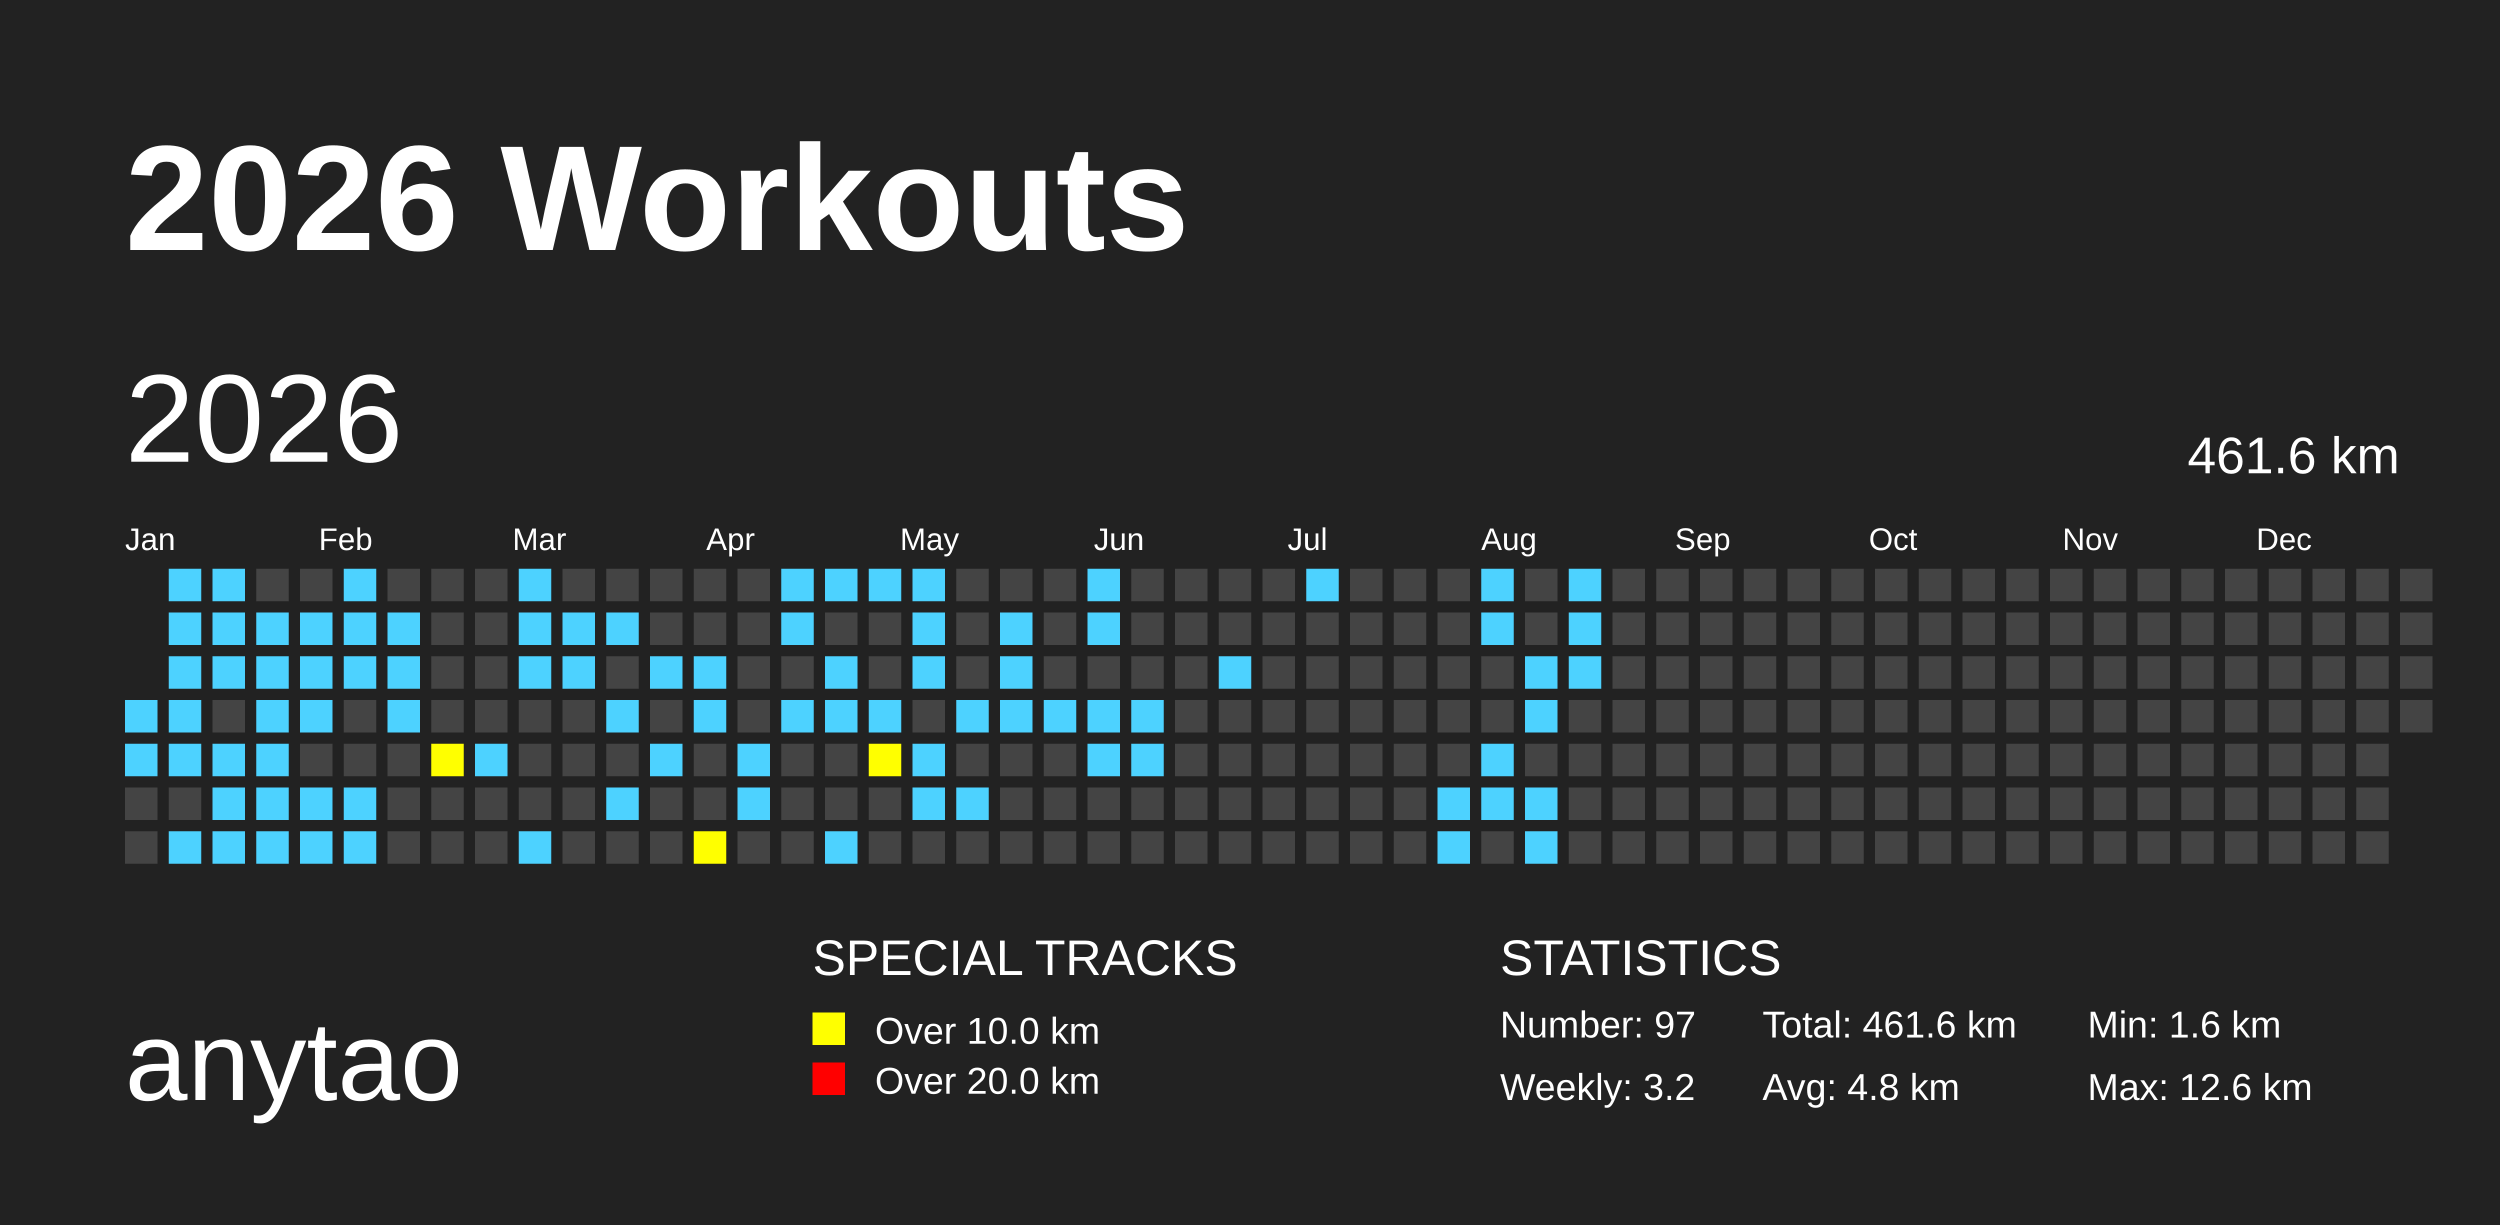
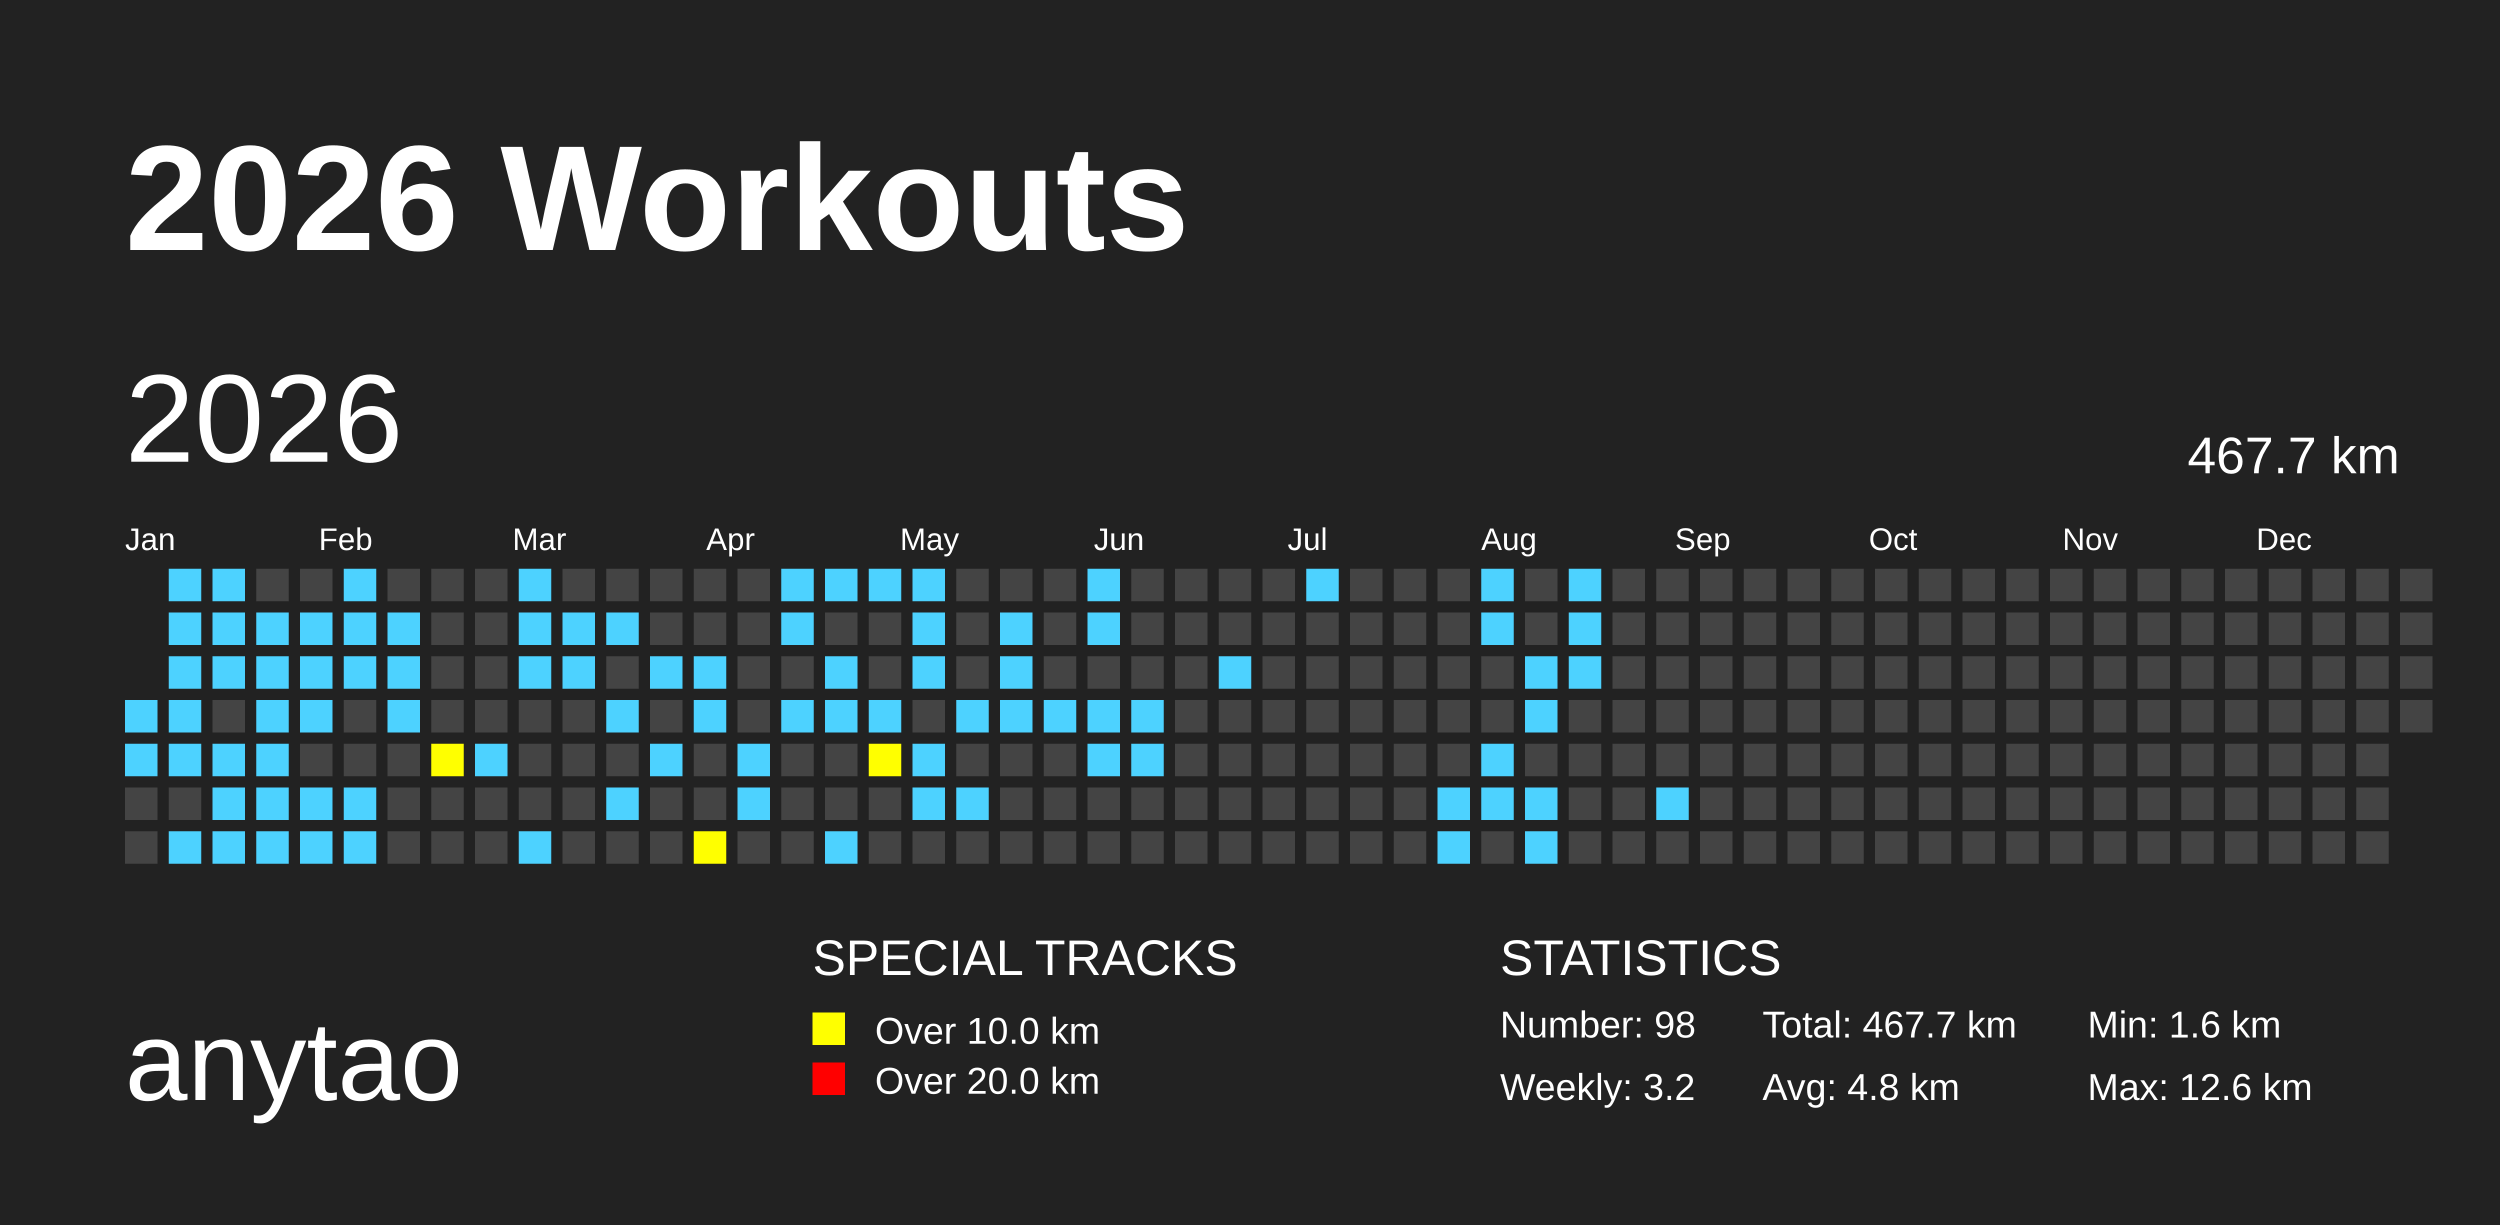
<svg xmlns="http://www.w3.org/2000/svg" baseProfile="full" height="98mm" version="1.1" viewBox="0,0,200,98" width="200mm">
  <defs>
    <pattern height="2" id="indoor-stripe" patternUnits="userSpaceOnUse" width="2">
      <line stroke="white" stroke-opacity="0.45" stroke-width="0.5" x1="0" x2="2" y1="2" y2="0" />
    </pattern>
  </defs>
  <rect fill="#222222" height="98" width="200" x="0" y="0" />
  <text fill="#FFFFFF" style="font-size:12px; font-family:Arial; font-weight:bold;" x="10" y="20">2026 Workouts</text>
  <text fill="#FFFFFF" style="font-size:9px; font-family:Arial" x="10" y="88">anytao</text>
  <text fill="#FFFFFF" style="font-size:4px; font-family:Arial" x="65" y="78">SPECIAL TRACKS</text>
  <rect fill="yellow" height="2.6" width="2.6" x="65" y="81" />
  <text fill="#FFFFFF" style="font-size:3px; font-family:Arial" x="70" y="83.5">Over 10.0 km</text>
  <rect fill="red" height="2.6" width="2.6" x="65" y="85" />
  <text fill="#FFFFFF" style="font-size:3px; font-family:Arial" x="70" y="87.5">Over 20.0 km</text>
  <text fill="#FFFFFF" style="font-size:4px; font-family:Arial" x="120" y="78">STATISTICS</text>
-   <text fill="#FFFFFF" style="font-size:3px; font-family:Arial" x="120" y="83">Number: 97</text>
+   <text fill="#FFFFFF" style="font-size:3px; font-family:Arial" x="120" y="83">Number: 98</text>
  <text fill="#FFFFFF" style="font-size:3px; font-family:Arial" x="120" y="88">Weekly: 3.2</text>
-   <text fill="#FFFFFF" style="font-size:3px; font-family:Arial" x="141" y="83">Total: 461.6 km</text>
+   <text fill="#FFFFFF" style="font-size:3px; font-family:Arial" x="141" y="83">Total: 467.7 km</text>
  <text fill="#FFFFFF" style="font-size:3px; font-family:Arial" x="141" y="88">Avg: 4.8 km</text>
  <text fill="#FFFFFF" style="font-size:3px; font-family:Arial" x="167" y="83">Min: 1.6 km</text>
  <text fill="#FFFFFF" style="font-size:3px; font-family:Arial" x="167" y="88">Max: 12.6 km</text>
  <text dominant-baseline="hanging" fill="#FFFFFF" style="font-size:10.0px; font-family:Arial;" x="10" y="30">2026</text>
-   <text dominant-baseline="hanging" fill="#FFFFFF" style="font-size:4.125px; font-family:Arial;" x="175" y="35">461.6 km</text>
+   <text dominant-baseline="hanging" fill="#FFFFFF" style="font-size:4.125px; font-family:Arial;" x="175" y="35">467.7 km</text>
  <text fill="#FFFFFF" style="font-size:2.5px; font-family:Arial" x="10.0" y="44">Jan</text>
  <text fill="#FFFFFF" style="font-size:2.5px; font-family:Arial" x="25.5" y="44">Feb</text>
  <text fill="#FFFFFF" style="font-size:2.5px; font-family:Arial" x="41.0" y="44">Mar</text>
  <text fill="#FFFFFF" style="font-size:2.5px; font-family:Arial" x="56.5" y="44">Apr</text>
  <text fill="#FFFFFF" style="font-size:2.5px; font-family:Arial" x="72.0" y="44">May</text>
  <text fill="#FFFFFF" style="font-size:2.5px; font-family:Arial" x="87.5" y="44">Jun</text>
  <text fill="#FFFFFF" style="font-size:2.5px; font-family:Arial" x="103.0" y="44">Jul</text>
  <text fill="#FFFFFF" style="font-size:2.5px; font-family:Arial" x="118.5" y="44">Aug</text>
  <text fill="#FFFFFF" style="font-size:2.5px; font-family:Arial" x="134.0" y="44">Sep</text>
  <text fill="#FFFFFF" style="font-size:2.5px; font-family:Arial" x="149.5" y="44">Oct</text>
  <text fill="#FFFFFF" style="font-size:2.5px; font-family:Arial" x="165.0" y="44">Nov</text>
  <text fill="#FFFFFF" style="font-size:2.5px; font-family:Arial" x="180.5" y="44">Dec</text>
  <rect fill="#4DD2FF" height="2.6" width="2.6" x="10.0" y="56.0" />
  <rect fill="#4DD2FF" height="2.6" width="2.6" x="10.0" y="59.5" />
  <rect fill="#444444" height="2.6" width="2.6" x="10.0" y="63.0" />
  <rect fill="#444444" height="2.6" width="2.6" x="10.0" y="66.5" />
  <rect fill="#4DD2FF" height="2.6" width="2.6" x="13.5" y="45.5" />
  <rect fill="#4DD2FF" height="2.6" width="2.6" x="13.5" y="49.0" />
  <rect fill="#4DD2FF" height="2.6" width="2.6" x="13.5" y="52.5" />
  <rect fill="#4DD2FF" height="2.6" width="2.6" x="13.5" y="56.0" />
  <rect fill="#4DD2FF" height="2.6" width="2.6" x="13.5" y="59.5" />
  <rect fill="#444444" height="2.6" width="2.6" x="13.5" y="63.0" />
  <rect fill="#4DD2FF" height="2.6" width="2.6" x="13.5" y="66.5" />
  <rect fill="#4DD2FF" height="2.6" width="2.6" x="17.0" y="45.5" />
  <rect fill="#4DD2FF" height="2.6" width="2.6" x="17.0" y="49.0" />
  <rect fill="#4DD2FF" height="2.6" width="2.6" x="17.0" y="52.5" />
  <rect fill="#444444" height="2.6" width="2.6" x="17.0" y="56.0" />
  <rect fill="#4DD2FF" height="2.6" width="2.6" x="17.0" y="59.5" />
  <rect fill="#4DD2FF" height="2.6" width="2.6" x="17.0" y="63.0" />
  <rect fill="#4DD2FF" height="2.6" width="2.6" x="17.0" y="66.5" />
  <rect fill="#444444" height="2.6" width="2.6" x="20.5" y="45.5" />
  <rect fill="#4DD2FF" height="2.6" width="2.6" x="20.5" y="49.0" />
  <rect fill="#4DD2FF" height="2.6" width="2.6" x="20.5" y="52.5" />
  <rect fill="#4DD2FF" height="2.6" width="2.6" x="20.5" y="56.0" />
  <rect fill="#4DD2FF" height="2.6" width="2.6" x="20.5" y="59.5" />
  <rect fill="#4DD2FF" height="2.6" width="2.6" x="20.5" y="63.0" />
  <rect fill="#4DD2FF" height="2.6" width="2.6" x="20.5" y="66.5" />
  <rect fill="#444444" height="2.6" width="2.6" x="24.0" y="45.5" />
  <rect fill="#4DD2FF" height="2.6" width="2.6" x="24.0" y="49.0" />
  <rect fill="#4DD2FF" height="2.6" width="2.6" x="24.0" y="52.5" />
  <rect fill="#4DD2FF" height="2.6" width="2.6" x="24.0" y="56.0" />
  <rect fill="#444444" height="2.6" width="2.6" x="24.0" y="59.5" />
  <rect fill="#4DD2FF" height="2.6" width="2.6" x="24.0" y="63.0" />
  <rect fill="#4DD2FF" height="2.6" width="2.6" x="24.0" y="66.5" />
  <rect fill="#4DD2FF" height="2.6" width="2.6" x="27.5" y="45.5" />
  <rect fill="#4DD2FF" height="2.6" width="2.6" x="27.5" y="49.0" />
  <rect fill="#4DD2FF" height="2.6" width="2.6" x="27.5" y="52.5" />
  <rect fill="#444444" height="2.6" width="2.6" x="27.5" y="56.0" />
  <rect fill="#444444" height="2.6" width="2.6" x="27.5" y="59.5" />
  <rect fill="#4DD2FF" height="2.6" width="2.6" x="27.5" y="63.0" />
  <rect fill="#4DD2FF" height="2.6" width="2.6" x="27.5" y="66.5" />
  <rect fill="#444444" height="2.6" width="2.6" x="31.0" y="45.5" />
  <rect fill="#4DD2FF" height="2.6" width="2.6" x="31.0" y="49.0" />
  <rect fill="#4DD2FF" height="2.6" width="2.6" x="31.0" y="52.5" />
  <rect fill="#4DD2FF" height="2.6" width="2.6" x="31.0" y="56.0" />
  <rect fill="#444444" height="2.6" width="2.6" x="31.0" y="59.5" />
  <rect fill="#444444" height="2.6" width="2.6" x="31.0" y="63.0" />
  <rect fill="#444444" height="2.6" width="2.6" x="31.0" y="66.5" />
  <rect fill="#444444" height="2.6" width="2.6" x="34.5" y="45.5" />
  <rect fill="#444444" height="2.6" width="2.6" x="34.5" y="49.0" />
  <rect fill="#444444" height="2.6" width="2.6" x="34.5" y="52.5" />
  <rect fill="#444444" height="2.6" width="2.6" x="34.5" y="56.0" />
  <rect fill="yellow" height="2.6" width="2.6" x="34.5" y="59.5" />
  <rect fill="#444444" height="2.6" width="2.6" x="34.5" y="63.0" />
  <rect fill="#444444" height="2.6" width="2.6" x="34.5" y="66.5" />
  <rect fill="#444444" height="2.6" width="2.6" x="38.0" y="45.5" />
  <rect fill="#444444" height="2.6" width="2.6" x="38.0" y="49.0" />
  <rect fill="#444444" height="2.6" width="2.6" x="38.0" y="52.5" />
  <rect fill="#444444" height="2.6" width="2.6" x="38.0" y="56.0" />
  <rect fill="#4DD2FF" height="2.6" width="2.6" x="38.0" y="59.5" />
  <rect fill="#444444" height="2.6" width="2.6" x="38.0" y="63.0" />
  <rect fill="#444444" height="2.6" width="2.6" x="38.0" y="66.5" />
  <rect fill="#4DD2FF" height="2.6" width="2.6" x="41.5" y="45.5" />
  <rect fill="#4DD2FF" height="2.6" width="2.6" x="41.5" y="49.0" />
  <rect fill="#4DD2FF" height="2.6" width="2.6" x="41.5" y="52.5" />
  <rect fill="#444444" height="2.6" width="2.6" x="41.5" y="56.0" />
  <rect fill="#444444" height="2.6" width="2.6" x="41.5" y="59.5" />
  <rect fill="#444444" height="2.6" width="2.6" x="41.5" y="63.0" />
  <rect fill="#4DD2FF" height="2.6" width="2.6" x="41.5" y="66.5" />
  <rect fill="#444444" height="2.6" width="2.6" x="45.0" y="45.5" />
  <rect fill="#4DD2FF" height="2.6" width="2.6" x="45.0" y="49.0" />
  <rect fill="#4DD2FF" height="2.6" width="2.6" x="45.0" y="52.5" />
  <rect fill="#444444" height="2.6" width="2.6" x="45.0" y="56.0" />
  <rect fill="#444444" height="2.6" width="2.6" x="45.0" y="59.5" />
  <rect fill="#444444" height="2.6" width="2.6" x="45.0" y="63.0" />
  <rect fill="#444444" height="2.6" width="2.6" x="45.0" y="66.5" />
  <rect fill="#444444" height="2.6" width="2.6" x="48.5" y="45.5" />
  <rect fill="#4DD2FF" height="2.6" width="2.6" x="48.5" y="49.0" />
  <rect fill="#444444" height="2.6" width="2.6" x="48.5" y="52.5" />
  <rect fill="#4DD2FF" height="2.6" width="2.6" x="48.5" y="56.0" />
  <rect fill="#444444" height="2.6" width="2.6" x="48.5" y="59.5" />
  <rect fill="#4DD2FF" height="2.6" width="2.6" x="48.5" y="63.0" />
  <rect fill="#444444" height="2.6" width="2.6" x="48.5" y="66.5" />
  <rect fill="#444444" height="2.6" width="2.6" x="52.0" y="45.5" />
  <rect fill="#444444" height="2.6" width="2.6" x="52.0" y="49.0" />
  <rect fill="#4DD2FF" height="2.6" width="2.6" x="52.0" y="52.5" />
  <rect fill="#444444" height="2.6" width="2.6" x="52.0" y="56.0" />
  <rect fill="#4DD2FF" height="2.6" width="2.6" x="52.0" y="59.5" />
  <rect fill="#444444" height="2.6" width="2.6" x="52.0" y="63.0" />
  <rect fill="#444444" height="2.6" width="2.6" x="52.0" y="66.5" />
  <rect fill="#444444" height="2.6" width="2.6" x="55.5" y="45.5" />
  <rect fill="#444444" height="2.6" width="2.6" x="55.5" y="49.0" />
  <rect fill="#4DD2FF" height="2.6" width="2.6" x="55.5" y="52.5" />
  <rect fill="#4DD2FF" height="2.6" width="2.6" x="55.5" y="56.0" />
  <rect fill="#444444" height="2.6" width="2.6" x="55.5" y="59.5" />
  <rect fill="#444444" height="2.6" width="2.6" x="55.5" y="63.0" />
  <rect fill="yellow" height="2.6" width="2.6" x="55.5" y="66.5" />
  <rect fill="#444444" height="2.6" width="2.6" x="59.0" y="45.5" />
  <rect fill="#444444" height="2.6" width="2.6" x="59.0" y="49.0" />
  <rect fill="#444444" height="2.6" width="2.6" x="59.0" y="52.5" />
  <rect fill="#444444" height="2.6" width="2.6" x="59.0" y="56.0" />
  <rect fill="#4DD2FF" height="2.6" width="2.6" x="59.0" y="59.5" />
  <rect fill="#4DD2FF" height="2.6" width="2.6" x="59.0" y="63.0" />
  <rect fill="#444444" height="2.6" width="2.6" x="59.0" y="66.5" />
  <rect fill="#4DD2FF" height="2.6" width="2.6" x="62.5" y="45.5" />
  <rect fill="#4DD2FF" height="2.6" width="2.6" x="62.5" y="49.0" />
  <rect fill="#444444" height="2.6" width="2.6" x="62.5" y="52.5" />
  <rect fill="#4DD2FF" height="2.6" width="2.6" x="62.5" y="56.0" />
  <rect fill="#444444" height="2.6" width="2.6" x="62.5" y="59.5" />
  <rect fill="#444444" height="2.6" width="2.6" x="62.5" y="63.0" />
  <rect fill="#444444" height="2.6" width="2.6" x="62.5" y="66.5" />
  <rect fill="#4DD2FF" height="2.6" width="2.6" x="66.0" y="45.5" />
  <rect fill="#444444" height="2.6" width="2.6" x="66.0" y="49.0" />
  <rect fill="#4DD2FF" height="2.6" width="2.6" x="66.0" y="52.5" />
  <rect fill="#4DD2FF" height="2.6" width="2.6" x="66.0" y="56.0" />
  <rect fill="#444444" height="2.6" width="2.6" x="66.0" y="59.5" />
  <rect fill="#444444" height="2.6" width="2.6" x="66.0" y="63.0" />
  <rect fill="#4DD2FF" height="2.6" width="2.6" x="66.0" y="66.5" />
  <rect fill="#4DD2FF" height="2.6" width="2.6" x="69.5" y="45.5" />
  <rect fill="#444444" height="2.6" width="2.6" x="69.5" y="49.0" />
  <rect fill="#444444" height="2.6" width="2.6" x="69.5" y="52.5" />
  <rect fill="#4DD2FF" height="2.6" width="2.6" x="69.5" y="56.0" />
  <rect fill="yellow" height="2.6" width="2.6" x="69.5" y="59.5" />
  <rect fill="#444444" height="2.6" width="2.6" x="69.5" y="63.0" />
  <rect fill="#444444" height="2.6" width="2.6" x="69.5" y="66.5" />
  <rect fill="#4DD2FF" height="2.6" width="2.6" x="73.0" y="45.5" />
  <rect fill="#4DD2FF" height="2.6" width="2.6" x="73.0" y="49.0" />
  <rect fill="#4DD2FF" height="2.6" width="2.6" x="73.0" y="52.5" />
  <rect fill="#444444" height="2.6" width="2.6" x="73.0" y="56.0" />
  <rect fill="#4DD2FF" height="2.6" width="2.6" x="73.0" y="59.5" />
  <rect fill="#4DD2FF" height="2.6" width="2.6" x="73.0" y="63.0" />
  <rect fill="#444444" height="2.6" width="2.6" x="73.0" y="66.5" />
  <rect fill="#444444" height="2.6" width="2.6" x="76.5" y="45.5" />
  <rect fill="#444444" height="2.6" width="2.6" x="76.5" y="49.0" />
  <rect fill="#444444" height="2.6" width="2.6" x="76.5" y="52.5" />
  <rect fill="#4DD2FF" height="2.6" width="2.6" x="76.5" y="56.0" />
  <rect fill="#444444" height="2.6" width="2.6" x="76.5" y="59.5" />
  <rect fill="#4DD2FF" height="2.6" width="2.6" x="76.5" y="63.0" />
  <rect fill="#444444" height="2.6" width="2.6" x="76.5" y="66.5" />
  <rect fill="#444444" height="2.6" width="2.6" x="80.0" y="45.5" />
  <rect fill="#4DD2FF" height="2.6" width="2.6" x="80.0" y="49.0" />
  <rect fill="#4DD2FF" height="2.6" width="2.6" x="80.0" y="52.5" />
  <rect fill="#4DD2FF" height="2.6" width="2.6" x="80.0" y="56.0" />
  <rect fill="#444444" height="2.6" width="2.6" x="80.0" y="59.5" />
  <rect fill="#444444" height="2.6" width="2.6" x="80.0" y="63.0" />
  <rect fill="#444444" height="2.6" width="2.6" x="80.0" y="66.5" />
  <rect fill="#444444" height="2.6" width="2.6" x="83.5" y="45.5" />
  <rect fill="#444444" height="2.6" width="2.6" x="83.5" y="49.0" />
  <rect fill="#444444" height="2.6" width="2.6" x="83.5" y="52.5" />
  <rect fill="#4DD2FF" height="2.6" width="2.6" x="83.5" y="56.0" />
  <rect fill="#444444" height="2.6" width="2.6" x="83.5" y="59.5" />
  <rect fill="#444444" height="2.6" width="2.6" x="83.5" y="63.0" />
  <rect fill="#444444" height="2.6" width="2.6" x="83.5" y="66.5" />
  <rect fill="#4DD2FF" height="2.6" width="2.6" x="87.0" y="45.5" />
  <rect fill="#4DD2FF" height="2.6" width="2.6" x="87.0" y="49.0" />
  <rect fill="#444444" height="2.6" width="2.6" x="87.0" y="52.5" />
  <rect fill="#4DD2FF" height="2.6" width="2.6" x="87.0" y="56.0" />
  <rect fill="#4DD2FF" height="2.6" width="2.6" x="87.0" y="59.5" />
  <rect fill="#444444" height="2.6" width="2.6" x="87.0" y="63.0" />
  <rect fill="#444444" height="2.6" width="2.6" x="87.0" y="66.5" />
  <rect fill="#444444" height="2.6" width="2.6" x="90.5" y="45.5" />
  <rect fill="#444444" height="2.6" width="2.6" x="90.5" y="49.0" />
  <rect fill="#444444" height="2.6" width="2.6" x="90.5" y="52.5" />
  <rect fill="#4DD2FF" height="2.6" width="2.6" x="90.5" y="56.0" />
  <rect fill="#4DD2FF" height="2.6" width="2.6" x="90.5" y="59.5" />
  <rect fill="#444444" height="2.6" width="2.6" x="90.5" y="63.0" />
  <rect fill="#444444" height="2.6" width="2.6" x="90.5" y="66.5" />
  <rect fill="#444444" height="2.6" width="2.6" x="94.0" y="45.5" />
  <rect fill="#444444" height="2.6" width="2.6" x="94.0" y="49.0" />
  <rect fill="#444444" height="2.6" width="2.6" x="94.0" y="52.5" />
  <rect fill="#444444" height="2.6" width="2.6" x="94.0" y="56.0" />
  <rect fill="#444444" height="2.6" width="2.6" x="94.0" y="59.5" />
  <rect fill="#444444" height="2.6" width="2.6" x="94.0" y="63.0" />
  <rect fill="#444444" height="2.6" width="2.6" x="94.0" y="66.5" />
  <rect fill="#444444" height="2.6" width="2.6" x="97.5" y="45.5" />
  <rect fill="#444444" height="2.6" width="2.6" x="97.5" y="49.0" />
  <rect fill="#4DD2FF" height="2.6" width="2.6" x="97.5" y="52.5" />
  <rect fill="#444444" height="2.6" width="2.6" x="97.5" y="56.0" />
  <rect fill="#444444" height="2.6" width="2.6" x="97.5" y="59.5" />
  <rect fill="#444444" height="2.6" width="2.6" x="97.5" y="63.0" />
  <rect fill="#444444" height="2.6" width="2.6" x="97.5" y="66.5" />
  <rect fill="#444444" height="2.6" width="2.6" x="101.0" y="45.5" />
  <rect fill="#444444" height="2.6" width="2.6" x="101.0" y="49.0" />
  <rect fill="#444444" height="2.6" width="2.6" x="101.0" y="52.5" />
  <rect fill="#444444" height="2.6" width="2.6" x="101.0" y="56.0" />
  <rect fill="#444444" height="2.6" width="2.6" x="101.0" y="59.5" />
  <rect fill="#444444" height="2.6" width="2.6" x="101.0" y="63.0" />
  <rect fill="#444444" height="2.6" width="2.6" x="101.0" y="66.5" />
  <rect fill="#4DD2FF" height="2.6" width="2.6" x="104.5" y="45.5" />
  <rect fill="#444444" height="2.6" width="2.6" x="104.5" y="49.0" />
  <rect fill="#444444" height="2.6" width="2.6" x="104.5" y="52.5" />
  <rect fill="#444444" height="2.6" width="2.6" x="104.5" y="56.0" />
  <rect fill="#444444" height="2.6" width="2.6" x="104.5" y="59.5" />
  <rect fill="#444444" height="2.6" width="2.6" x="104.5" y="63.0" />
  <rect fill="#444444" height="2.6" width="2.6" x="104.5" y="66.5" />
  <rect fill="#444444" height="2.6" width="2.6" x="108.0" y="45.5" />
  <rect fill="#444444" height="2.6" width="2.6" x="108.0" y="49.0" />
  <rect fill="#444444" height="2.6" width="2.6" x="108.0" y="52.5" />
  <rect fill="#444444" height="2.6" width="2.6" x="108.0" y="56.0" />
  <rect fill="#444444" height="2.6" width="2.6" x="108.0" y="59.5" />
  <rect fill="#444444" height="2.6" width="2.6" x="108.0" y="63.0" />
  <rect fill="#444444" height="2.6" width="2.6" x="108.0" y="66.5" />
  <rect fill="#444444" height="2.6" width="2.6" x="111.5" y="45.5" />
  <rect fill="#444444" height="2.6" width="2.6" x="111.5" y="49.0" />
  <rect fill="#444444" height="2.6" width="2.6" x="111.5" y="52.5" />
  <rect fill="#444444" height="2.6" width="2.6" x="111.5" y="56.0" />
  <rect fill="#444444" height="2.6" width="2.6" x="111.5" y="59.5" />
  <rect fill="#444444" height="2.6" width="2.6" x="111.5" y="63.0" />
  <rect fill="#444444" height="2.6" width="2.6" x="111.5" y="66.5" />
  <rect fill="#444444" height="2.6" width="2.6" x="115.0" y="45.5" />
  <rect fill="#444444" height="2.6" width="2.6" x="115.0" y="49.0" />
  <rect fill="#444444" height="2.6" width="2.6" x="115.0" y="52.5" />
  <rect fill="#444444" height="2.6" width="2.6" x="115.0" y="56.0" />
  <rect fill="#444444" height="2.6" width="2.6" x="115.0" y="59.5" />
  <rect fill="#4DD2FF" height="2.6" width="2.6" x="115.0" y="63.0" />
  <rect fill="#4DD2FF" height="2.6" width="2.6" x="115.0" y="66.5" />
  <rect fill="#4DD2FF" height="2.6" width="2.6" x="118.5" y="45.5" />
  <rect fill="#4DD2FF" height="2.6" width="2.6" x="118.5" y="49.0" />
  <rect fill="#444444" height="2.6" width="2.6" x="118.5" y="52.5" />
  <rect fill="#444444" height="2.6" width="2.6" x="118.5" y="56.0" />
  <rect fill="#4DD2FF" height="2.6" width="2.6" x="118.5" y="59.5" />
  <rect fill="#4DD2FF" height="2.6" width="2.6" x="118.5" y="63.0" />
  <rect fill="#444444" height="2.6" width="2.6" x="118.5" y="66.5" />
  <rect fill="#444444" height="2.6" width="2.6" x="122.0" y="45.5" />
  <rect fill="#444444" height="2.6" width="2.6" x="122.0" y="49.0" />
  <rect fill="#4DD2FF" height="2.6" width="2.6" x="122.0" y="52.5" />
  <rect fill="#4DD2FF" height="2.6" width="2.6" x="122.0" y="56.0" />
  <rect fill="#444444" height="2.6" width="2.6" x="122.0" y="59.5" />
  <rect fill="#4DD2FF" height="2.6" width="2.6" x="122.0" y="63.0" />
  <rect fill="#4DD2FF" height="2.6" width="2.6" x="122.0" y="66.5" />
  <rect fill="#4DD2FF" height="2.6" width="2.6" x="125.5" y="45.5" />
  <rect fill="#4DD2FF" height="2.6" width="2.6" x="125.5" y="49.0" />
  <rect fill="#4DD2FF" height="2.6" width="2.6" x="125.5" y="52.5" />
  <rect fill="#444444" height="2.6" width="2.6" x="125.5" y="56.0" />
  <rect fill="#444444" height="2.6" width="2.6" x="125.5" y="59.5" />
  <rect fill="#444444" height="2.6" width="2.6" x="125.5" y="63.0" />
  <rect fill="#444444" height="2.6" width="2.6" x="125.5" y="66.5" />
  <rect fill="#444444" height="2.6" width="2.6" x="129.0" y="45.5" />
  <rect fill="#444444" height="2.6" width="2.6" x="129.0" y="49.0" />
  <rect fill="#444444" height="2.6" width="2.6" x="129.0" y="52.5" />
  <rect fill="#444444" height="2.6" width="2.6" x="129.0" y="56.0" />
  <rect fill="#444444" height="2.6" width="2.6" x="129.0" y="59.5" />
  <rect fill="#444444" height="2.6" width="2.6" x="129.0" y="63.0" />
  <rect fill="#444444" height="2.6" width="2.6" x="129.0" y="66.5" />
  <rect fill="#444444" height="2.6" width="2.6" x="132.5" y="45.5" />
  <rect fill="#444444" height="2.6" width="2.6" x="132.5" y="49.0" />
  <rect fill="#444444" height="2.6" width="2.6" x="132.5" y="52.5" />
  <rect fill="#444444" height="2.6" width="2.6" x="132.5" y="56.0" />
  <rect fill="#444444" height="2.6" width="2.6" x="132.5" y="59.5" />
-   <rect fill="#444444" height="2.6" width="2.6" x="132.5" y="63.0" />
+   <rect fill="#4DD2FF" height="2.6" width="2.6" x="132.5" y="63.0" />
  <rect fill="#444444" height="2.6" width="2.6" x="132.5" y="66.5" />
  <rect fill="#444444" height="2.6" width="2.6" x="136.0" y="45.5" />
  <rect fill="#444444" height="2.6" width="2.6" x="136.0" y="49.0" />
  <rect fill="#444444" height="2.6" width="2.6" x="136.0" y="52.5" />
  <rect fill="#444444" height="2.6" width="2.6" x="136.0" y="56.0" />
  <rect fill="#444444" height="2.6" width="2.6" x="136.0" y="59.5" />
  <rect fill="#444444" height="2.6" width="2.6" x="136.0" y="63.0" />
  <rect fill="#444444" height="2.6" width="2.6" x="136.0" y="66.5" />
  <rect fill="#444444" height="2.6" width="2.6" x="139.5" y="45.5" />
  <rect fill="#444444" height="2.6" width="2.6" x="139.5" y="49.0" />
  <rect fill="#444444" height="2.6" width="2.6" x="139.5" y="52.5" />
  <rect fill="#444444" height="2.6" width="2.6" x="139.5" y="56.0" />
  <rect fill="#444444" height="2.6" width="2.6" x="139.5" y="59.5" />
  <rect fill="#444444" height="2.6" width="2.6" x="139.5" y="63.0" />
  <rect fill="#444444" height="2.6" width="2.6" x="139.5" y="66.5" />
  <rect fill="#444444" height="2.6" width="2.6" x="143.0" y="45.5" />
  <rect fill="#444444" height="2.6" width="2.6" x="143.0" y="49.0" />
  <rect fill="#444444" height="2.6" width="2.6" x="143.0" y="52.5" />
  <rect fill="#444444" height="2.6" width="2.6" x="143.0" y="56.0" />
  <rect fill="#444444" height="2.6" width="2.6" x="143.0" y="59.5" />
  <rect fill="#444444" height="2.6" width="2.6" x="143.0" y="63.0" />
  <rect fill="#444444" height="2.6" width="2.6" x="143.0" y="66.5" />
  <rect fill="#444444" height="2.6" width="2.6" x="146.5" y="45.5" />
  <rect fill="#444444" height="2.6" width="2.6" x="146.5" y="49.0" />
  <rect fill="#444444" height="2.6" width="2.6" x="146.5" y="52.5" />
  <rect fill="#444444" height="2.6" width="2.6" x="146.5" y="56.0" />
  <rect fill="#444444" height="2.6" width="2.6" x="146.5" y="59.5" />
  <rect fill="#444444" height="2.6" width="2.6" x="146.5" y="63.0" />
  <rect fill="#444444" height="2.6" width="2.6" x="146.5" y="66.5" />
  <rect fill="#444444" height="2.6" width="2.6" x="150.0" y="45.5" />
  <rect fill="#444444" height="2.6" width="2.6" x="150.0" y="49.0" />
  <rect fill="#444444" height="2.6" width="2.6" x="150.0" y="52.5" />
  <rect fill="#444444" height="2.6" width="2.6" x="150.0" y="56.0" />
  <rect fill="#444444" height="2.6" width="2.6" x="150.0" y="59.5" />
  <rect fill="#444444" height="2.6" width="2.6" x="150.0" y="63.0" />
  <rect fill="#444444" height="2.6" width="2.6" x="150.0" y="66.5" />
  <rect fill="#444444" height="2.6" width="2.6" x="153.5" y="45.5" />
  <rect fill="#444444" height="2.6" width="2.6" x="153.5" y="49.0" />
  <rect fill="#444444" height="2.6" width="2.6" x="153.5" y="52.5" />
  <rect fill="#444444" height="2.6" width="2.6" x="153.5" y="56.0" />
  <rect fill="#444444" height="2.6" width="2.6" x="153.5" y="59.5" />
  <rect fill="#444444" height="2.6" width="2.6" x="153.5" y="63.0" />
  <rect fill="#444444" height="2.6" width="2.6" x="153.5" y="66.5" />
  <rect fill="#444444" height="2.6" width="2.6" x="157.0" y="45.5" />
  <rect fill="#444444" height="2.6" width="2.6" x="157.0" y="49.0" />
  <rect fill="#444444" height="2.6" width="2.6" x="157.0" y="52.5" />
  <rect fill="#444444" height="2.6" width="2.6" x="157.0" y="56.0" />
  <rect fill="#444444" height="2.6" width="2.6" x="157.0" y="59.5" />
  <rect fill="#444444" height="2.6" width="2.6" x="157.0" y="63.0" />
  <rect fill="#444444" height="2.6" width="2.6" x="157.0" y="66.5" />
  <rect fill="#444444" height="2.6" width="2.6" x="160.5" y="45.5" />
  <rect fill="#444444" height="2.6" width="2.6" x="160.5" y="49.0" />
  <rect fill="#444444" height="2.6" width="2.6" x="160.5" y="52.5" />
  <rect fill="#444444" height="2.6" width="2.6" x="160.5" y="56.0" />
  <rect fill="#444444" height="2.6" width="2.6" x="160.5" y="59.5" />
  <rect fill="#444444" height="2.6" width="2.6" x="160.5" y="63.0" />
  <rect fill="#444444" height="2.6" width="2.6" x="160.5" y="66.5" />
  <rect fill="#444444" height="2.6" width="2.6" x="164.0" y="45.5" />
  <rect fill="#444444" height="2.6" width="2.6" x="164.0" y="49.0" />
  <rect fill="#444444" height="2.6" width="2.6" x="164.0" y="52.5" />
  <rect fill="#444444" height="2.6" width="2.6" x="164.0" y="56.0" />
  <rect fill="#444444" height="2.6" width="2.6" x="164.0" y="59.5" />
  <rect fill="#444444" height="2.6" width="2.6" x="164.0" y="63.0" />
  <rect fill="#444444" height="2.6" width="2.6" x="164.0" y="66.5" />
  <rect fill="#444444" height="2.6" width="2.6" x="167.5" y="45.5" />
  <rect fill="#444444" height="2.6" width="2.6" x="167.5" y="49.0" />
  <rect fill="#444444" height="2.6" width="2.6" x="167.5" y="52.5" />
  <rect fill="#444444" height="2.6" width="2.6" x="167.5" y="56.0" />
  <rect fill="#444444" height="2.6" width="2.6" x="167.5" y="59.5" />
  <rect fill="#444444" height="2.6" width="2.6" x="167.5" y="63.0" />
  <rect fill="#444444" height="2.6" width="2.6" x="167.5" y="66.5" />
  <rect fill="#444444" height="2.6" width="2.6" x="171.0" y="45.5" />
  <rect fill="#444444" height="2.6" width="2.6" x="171.0" y="49.0" />
  <rect fill="#444444" height="2.6" width="2.6" x="171.0" y="52.5" />
  <rect fill="#444444" height="2.6" width="2.6" x="171.0" y="56.0" />
  <rect fill="#444444" height="2.6" width="2.6" x="171.0" y="59.5" />
  <rect fill="#444444" height="2.6" width="2.6" x="171.0" y="63.0" />
  <rect fill="#444444" height="2.6" width="2.6" x="171.0" y="66.5" />
  <rect fill="#444444" height="2.6" width="2.6" x="174.5" y="45.5" />
  <rect fill="#444444" height="2.6" width="2.6" x="174.5" y="49.0" />
  <rect fill="#444444" height="2.6" width="2.6" x="174.5" y="52.5" />
  <rect fill="#444444" height="2.6" width="2.6" x="174.5" y="56.0" />
  <rect fill="#444444" height="2.6" width="2.6" x="174.5" y="59.5" />
  <rect fill="#444444" height="2.6" width="2.6" x="174.5" y="63.0" />
  <rect fill="#444444" height="2.6" width="2.6" x="174.5" y="66.5" />
  <rect fill="#444444" height="2.6" width="2.6" x="178.0" y="45.5" />
  <rect fill="#444444" height="2.6" width="2.6" x="178.0" y="49.0" />
  <rect fill="#444444" height="2.6" width="2.6" x="178.0" y="52.5" />
  <rect fill="#444444" height="2.6" width="2.6" x="178.0" y="56.0" />
  <rect fill="#444444" height="2.6" width="2.6" x="178.0" y="59.5" />
  <rect fill="#444444" height="2.6" width="2.6" x="178.0" y="63.0" />
  <rect fill="#444444" height="2.6" width="2.6" x="178.0" y="66.5" />
  <rect fill="#444444" height="2.6" width="2.6" x="181.5" y="45.5" />
  <rect fill="#444444" height="2.6" width="2.6" x="181.5" y="49.0" />
  <rect fill="#444444" height="2.6" width="2.6" x="181.5" y="52.5" />
  <rect fill="#444444" height="2.6" width="2.6" x="181.5" y="56.0" />
  <rect fill="#444444" height="2.6" width="2.6" x="181.5" y="59.5" />
  <rect fill="#444444" height="2.6" width="2.6" x="181.5" y="63.0" />
  <rect fill="#444444" height="2.6" width="2.6" x="181.5" y="66.5" />
  <rect fill="#444444" height="2.6" width="2.6" x="185.0" y="45.5" />
  <rect fill="#444444" height="2.6" width="2.6" x="185.0" y="49.0" />
  <rect fill="#444444" height="2.6" width="2.6" x="185.0" y="52.5" />
  <rect fill="#444444" height="2.6" width="2.6" x="185.0" y="56.0" />
  <rect fill="#444444" height="2.6" width="2.6" x="185.0" y="59.5" />
  <rect fill="#444444" height="2.6" width="2.6" x="185.0" y="63.0" />
  <rect fill="#444444" height="2.6" width="2.6" x="185.0" y="66.5" />
  <rect fill="#444444" height="2.6" width="2.6" x="188.5" y="45.5" />
  <rect fill="#444444" height="2.6" width="2.6" x="188.5" y="49.0" />
  <rect fill="#444444" height="2.6" width="2.6" x="188.5" y="52.5" />
  <rect fill="#444444" height="2.6" width="2.6" x="188.5" y="56.0" />
  <rect fill="#444444" height="2.6" width="2.6" x="188.5" y="59.5" />
  <rect fill="#444444" height="2.6" width="2.6" x="188.5" y="63.0" />
  <rect fill="#444444" height="2.6" width="2.6" x="188.5" y="66.5" />
  <rect fill="#444444" height="2.6" width="2.6" x="192.0" y="45.5" />
  <rect fill="#444444" height="2.6" width="2.6" x="192.0" y="49.0" />
  <rect fill="#444444" height="2.6" width="2.6" x="192.0" y="52.5" />
  <rect fill="#444444" height="2.6" width="2.6" x="192.0" y="56.0" />
</svg>
